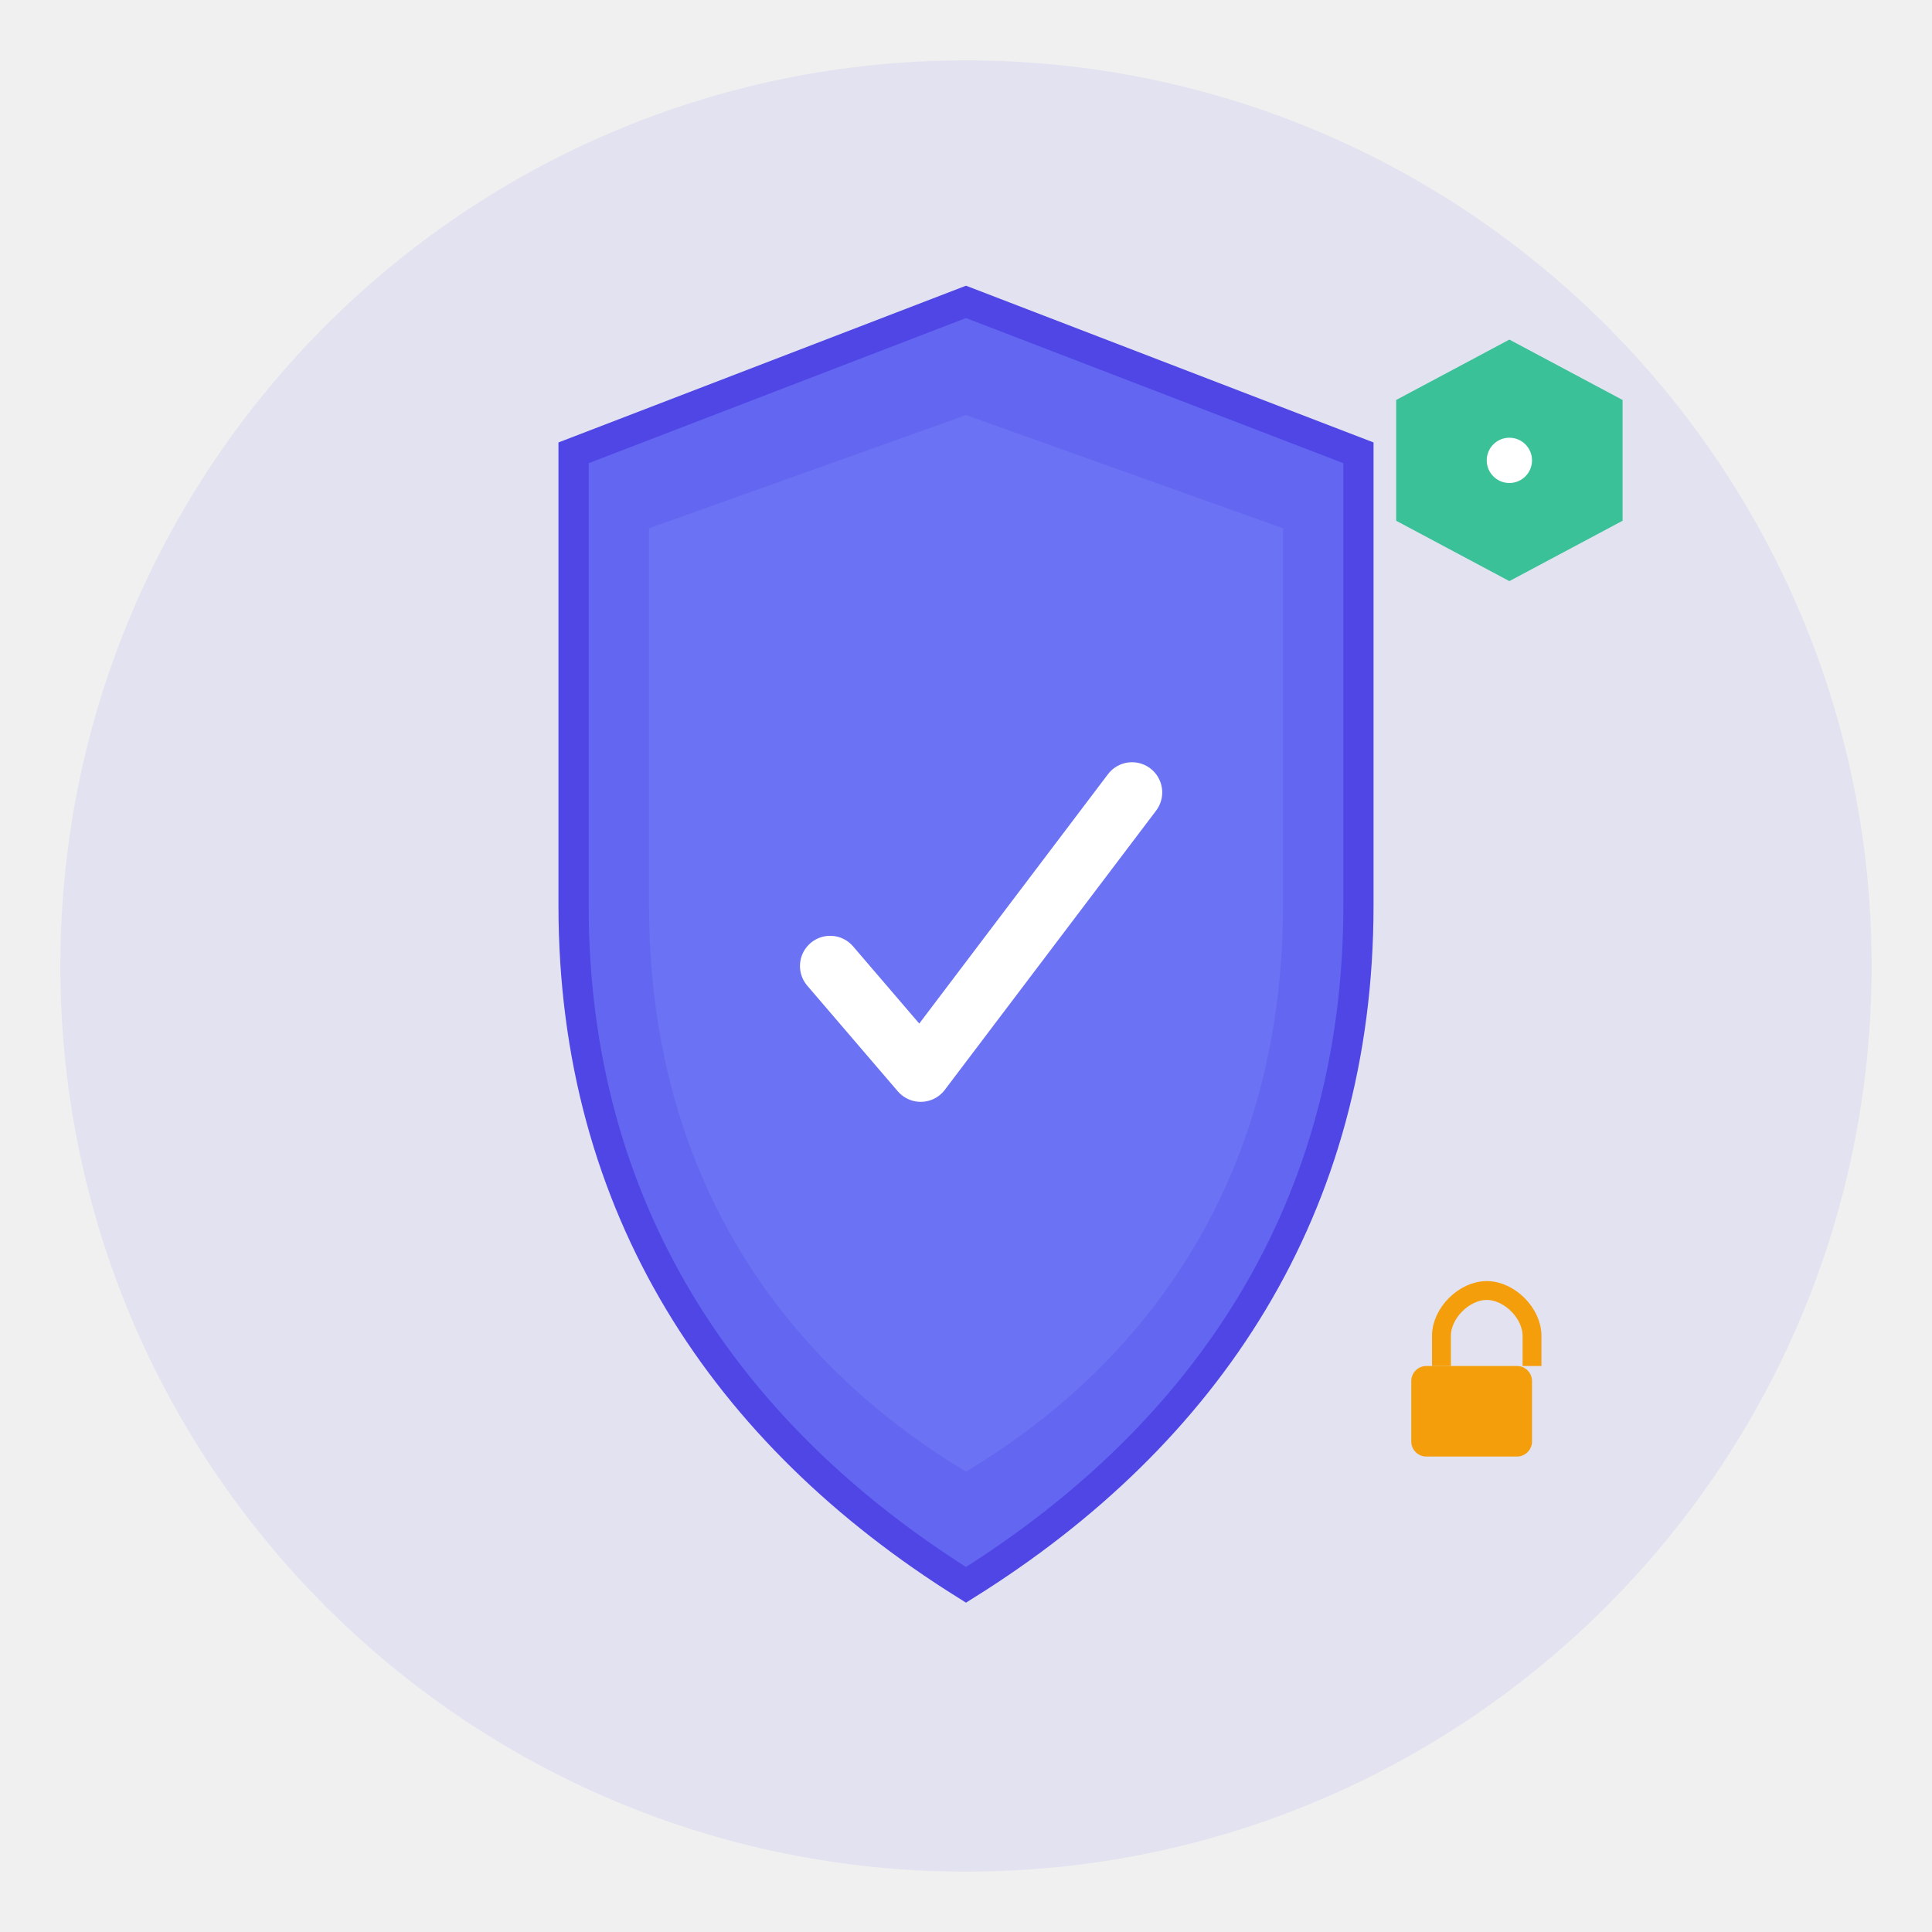
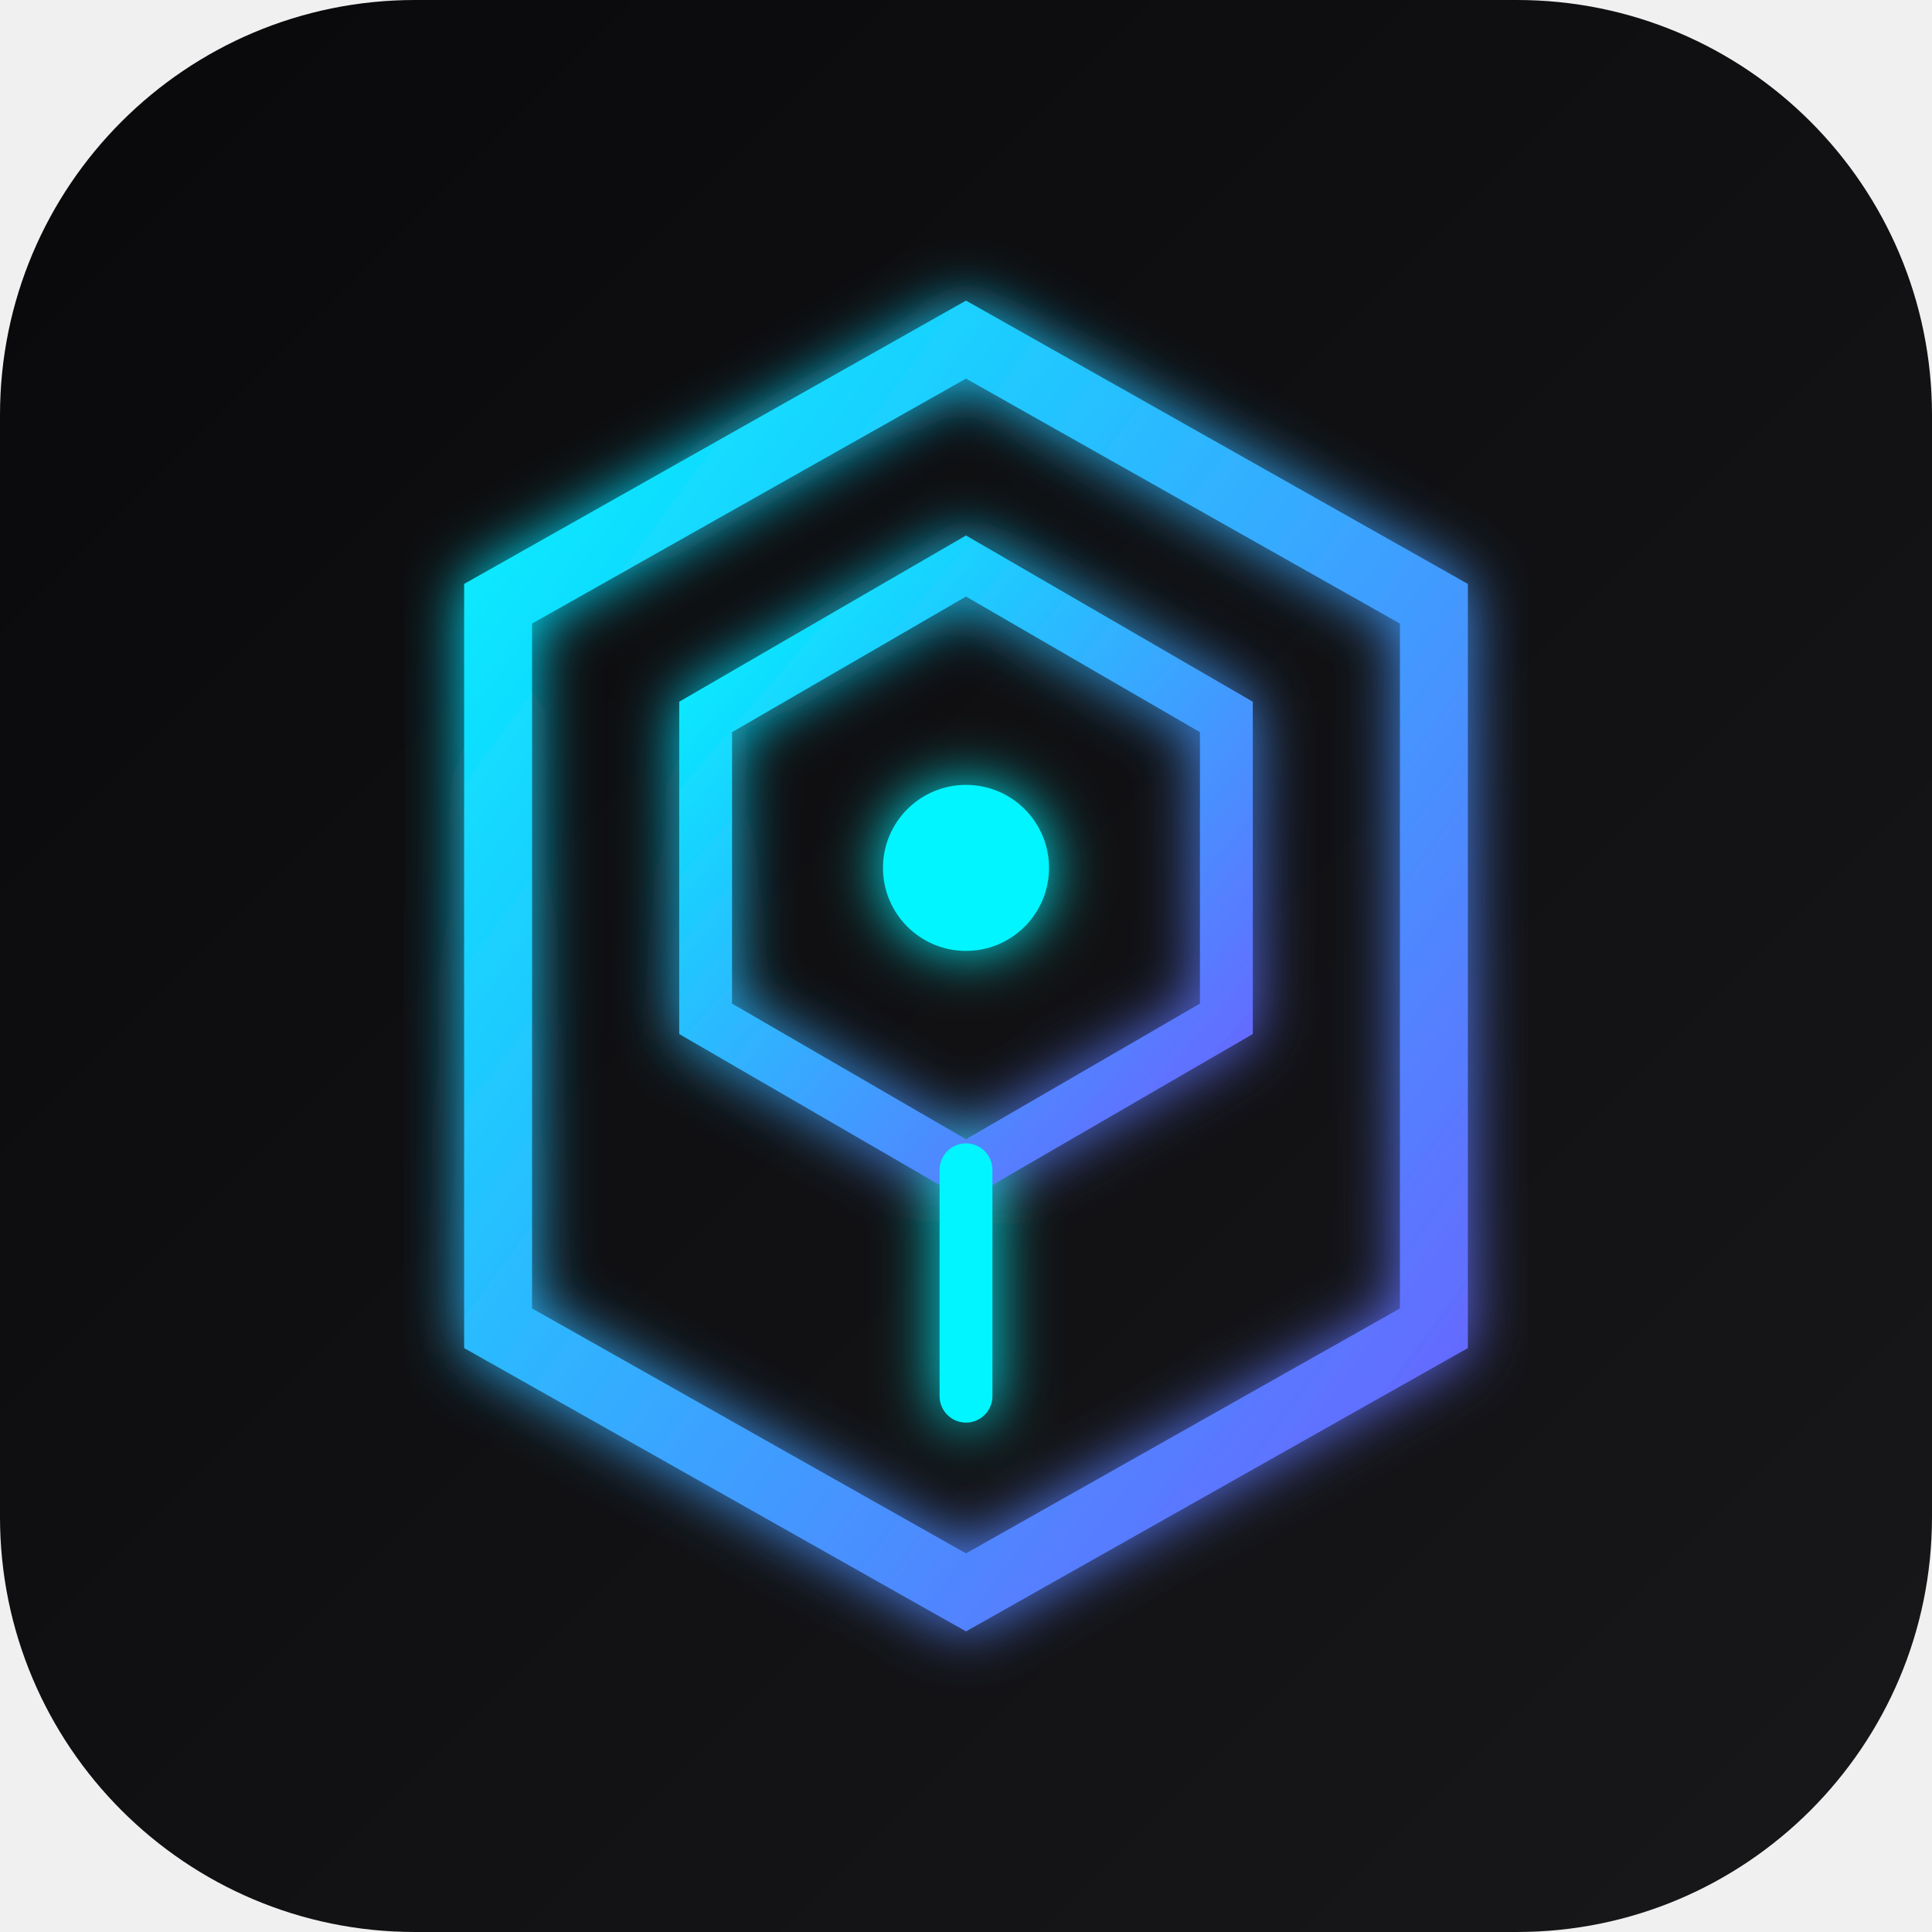
- <svg xmlns="http://www.w3.org/2000/svg" width="256" height="256" viewBox="0 0 256 256">
-   <circle cx="128" cy="128" r="120" fill="#6366f1" opacity="0.1" />
-   <path d="M 128 40 L 180 60 L 180 120 C 180 160 160 190 128 210 C 96 190 76 160 76 120 L 76 60 Z" fill="#6366f1" stroke="#4f46e5" stroke-width="4" />
-   <path d="M 128 55 L 170 70 L 170 120 C 170 155 153 180 128 195 C 103 180 86 155 86 120 L 86 70 Z" fill="#818cf8" opacity="0.3" />
-   <path d="M 110 128 L 122 142 L 150 105" fill="none" stroke="#ffffff" stroke-width="8" stroke-linecap="round" stroke-linejoin="round" />
-   <path d="M 200 45 L 215 53 L 215 69 L 200 77 L 185 69 L 185 53 Z" fill="#10b981" opacity="0.8" />
-   <circle cx="200" cy="61" r="3" fill="#ffffff" />
-   <g transform="translate(195, 185)">
-     <rect x="-8" y="-4" width="16" height="12" rx="2" fill="#f59e0b" />
-     <path d="M -4 -4 L -4 -8 C -4 -11 -1 -14 2 -14 C 5 -14 8 -11 8 -8 L 8 -4" fill="none" stroke="#f59e0b" stroke-width="2.5" />
+ <svg xmlns="http://www.w3.org/2000/svg" viewBox="0 0 512 512">
+   <defs>
+     <linearGradient id="bg" x1="0" y1="0" x2="1" y2="1">
+       <stop offset="0%" stop-color="#09090b" />
+       <stop offset="100%" stop-color="#18181b" />
+     </linearGradient>
+     <linearGradient id="neon" x1="0" y1="0" x2="1" y2="1">
+       <stop offset="0%" stop-color="#00F5FF" />
+       <stop offset="100%" stop-color="#6D5EFF" />
+     </linearGradient>
+     <filter id="glow">
+       <feGaussianBlur stdDeviation="8" result="blur" />
+       <feMerge>
+         <feMergeNode in="blur" />
+         <feMergeNode in="SourceGraphic" />
+       </feMerge>
+     </filter>
+   </defs>
+   <rect width="512" height="512" rx="110" fill="url(#bg)" />
+   <g filter="url(#glow)">
+     <polygon points="256,90 380,160 380,352 256,422 132,352 132,160" fill="none" stroke="url(#neon)" stroke-width="18" />
+     <polygon points="256,150 325,190 325,270 256,310 187,270 187,190" fill="none" stroke="url(#neon)" stroke-width="14" />
+     <circle cx="256" cy="230" r="22" fill="#00F5FF" />
+     <path d="M256 310V370" stroke="#00F5FF" stroke-width="14" stroke-linecap="round" />
  </g>
</svg>
